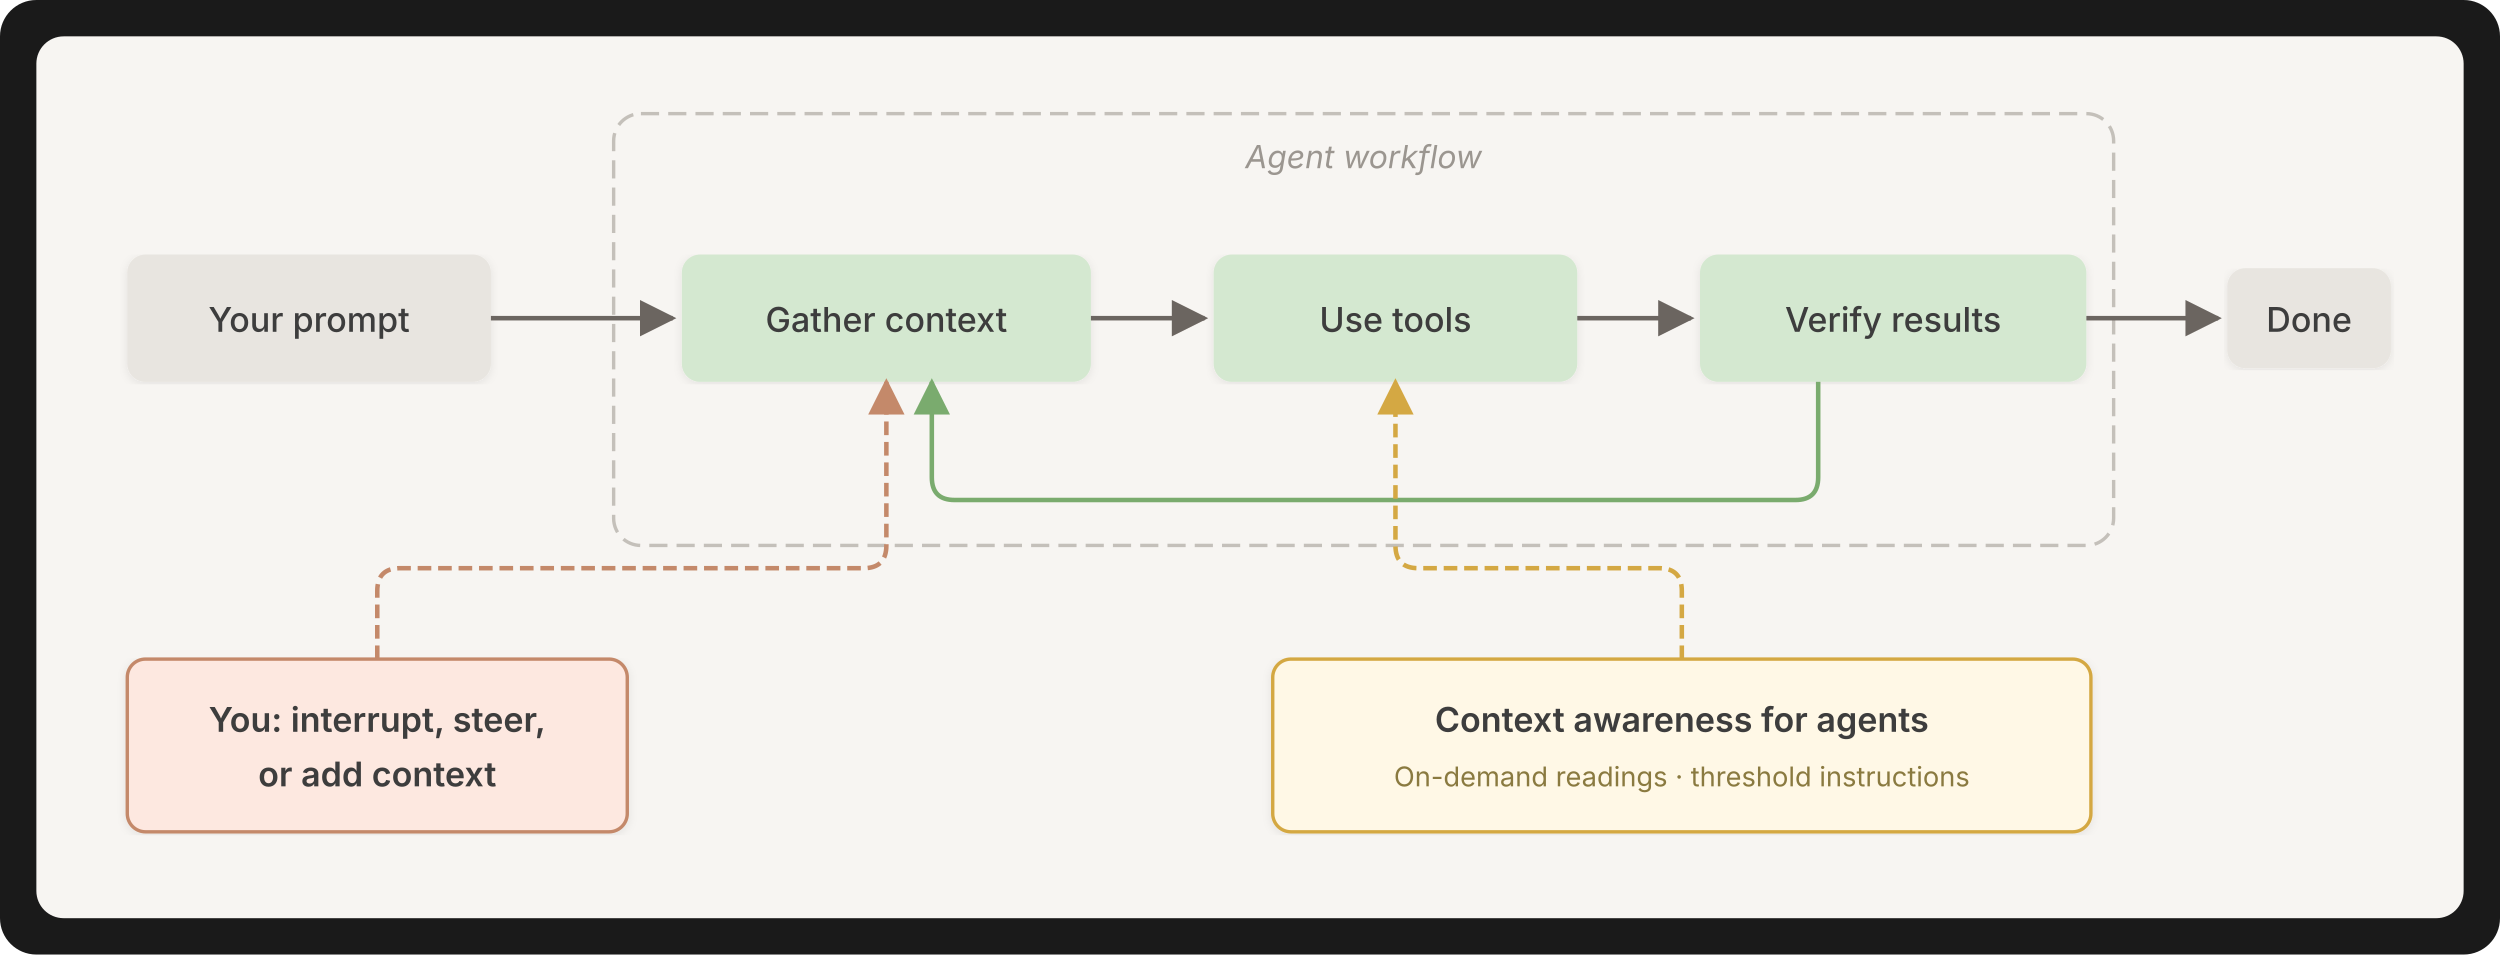
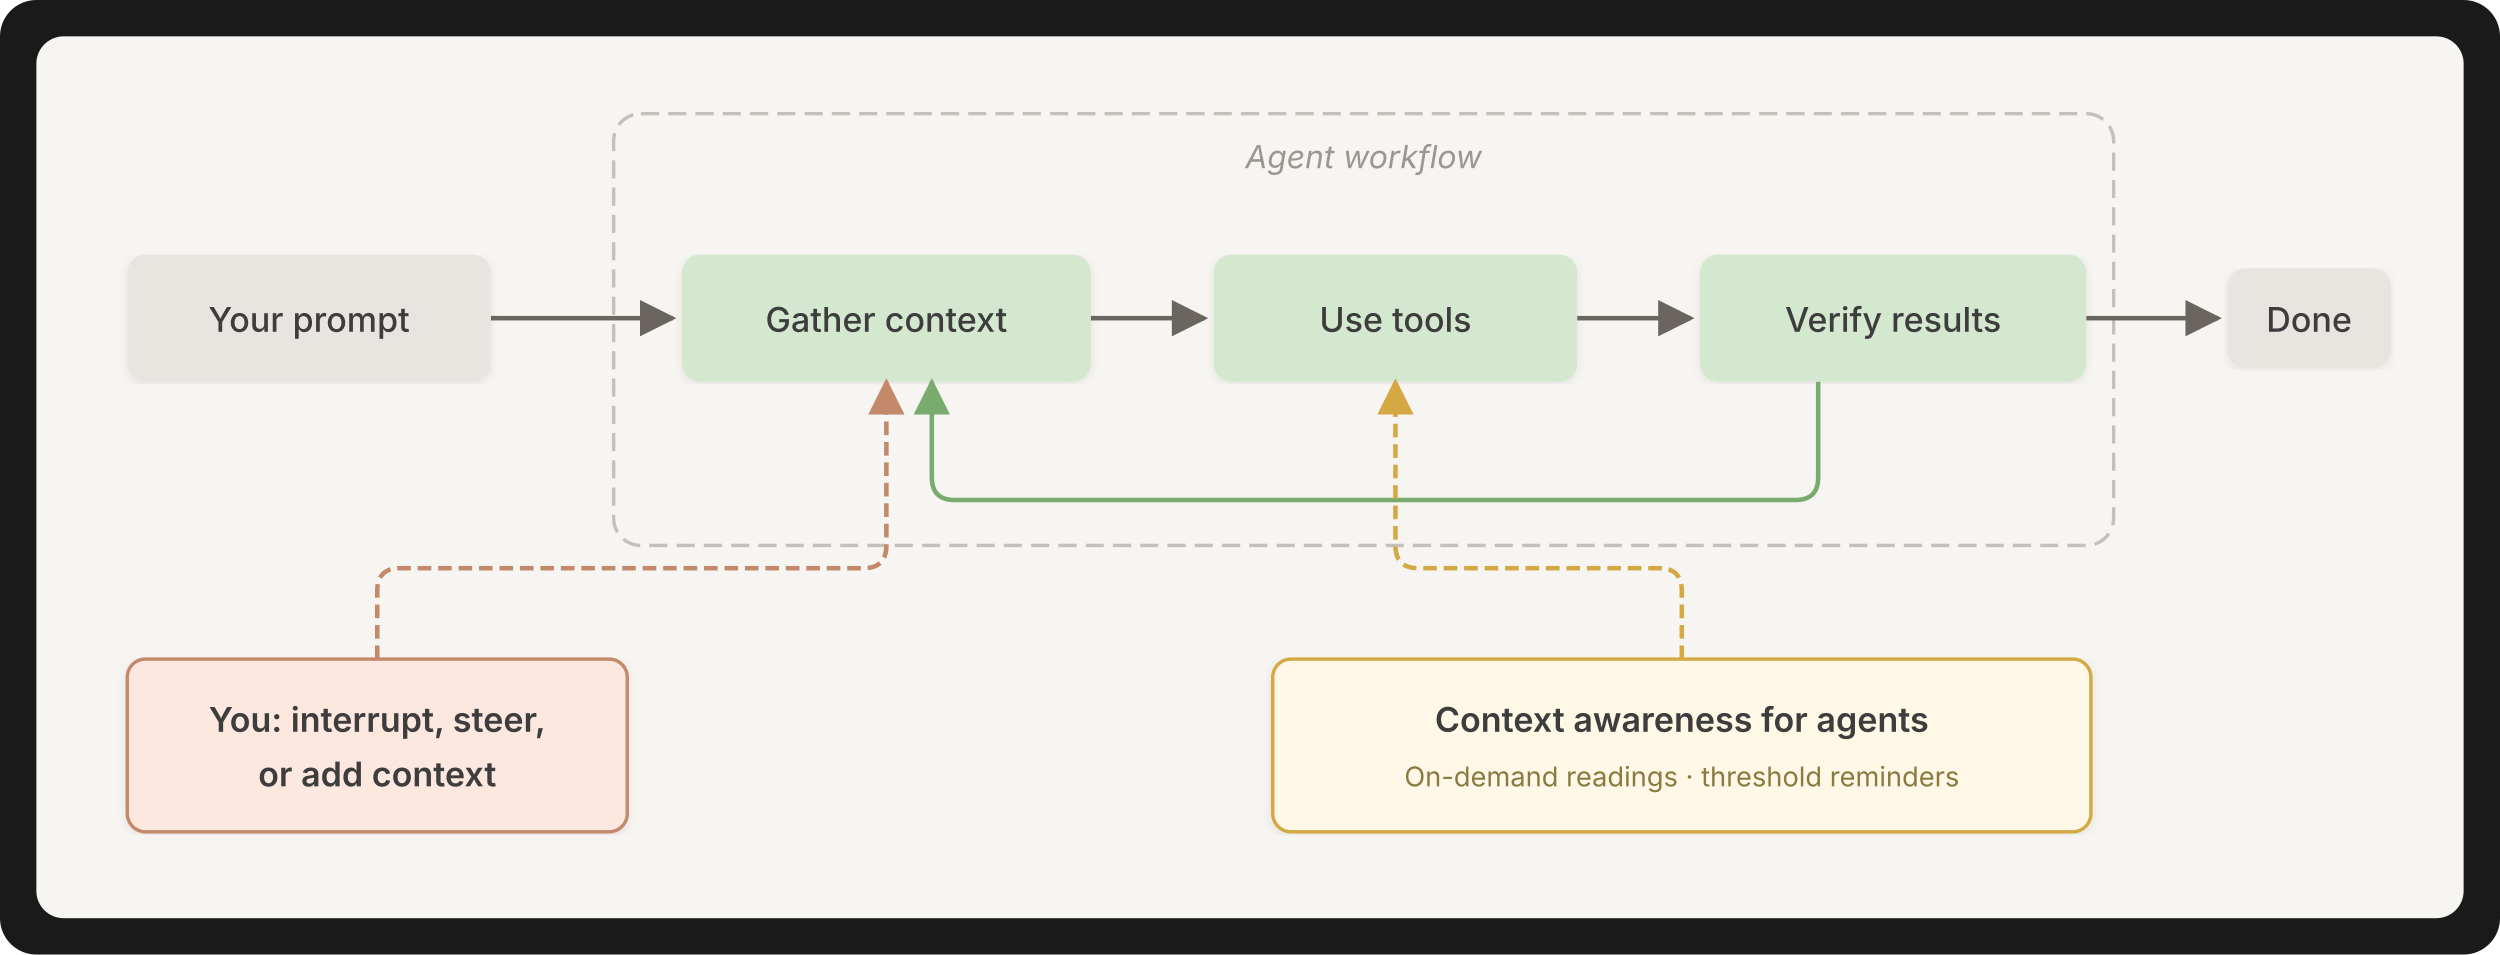
<svg xmlns="http://www.w3.org/2000/svg" width="1100" height="420" fill="none" viewBox="0 0 1100 420" role="img" aria-labelledby="diagram-title diagram-description">
  <defs>
    <marker id="arrowGray" markerHeight="8" markerWidth="8" orient="auto-start-reverse" refX="9" refY="5" viewBox="0 0 10 10">
      <path fill="#6b6560" d="m0 0 10 5-10 5z" />
    </marker>
    <marker id="arrowGreen" markerHeight="8" markerWidth="8" orient="auto-start-reverse" refX="9" refY="5" viewBox="0 0 10 10">
      <path fill="#7aab6e" d="m0 0 10 5-10 5z" />
    </marker>
    <marker id="arrowAmber" markerHeight="8" markerWidth="8" orient="auto-start-reverse" refX="9" refY="5" viewBox="0 0 10 10">
      <path fill="#d4a843" d="m0 0 10 5-10 5z" />
    </marker>
    <marker id="arrowPeach" markerHeight="8" markerWidth="8" orient="auto-start-reverse" refX="9" refY="5" viewBox="0 0 10 10">
      <path fill="#c4896a" d="m0 0 10 5-10 5z" />
    </marker>
    <filter id="shadow" width="104%" height="104%" x="-2%" y="-2%">
      <feDropShadow dx="0" dy="1" flood-opacity=".08" stdDeviation="2" />
    </filter>
  </defs>
  <rect width="1100" height="420" fill="#1a1a1a" rx="16" />
  <rect width="1068" height="388" x="16" y="16" fill="#f7f5f2" rx="12" />
  <rect width="660" height="190" x="270" y="50" stroke="#c4c0ba" stroke-dasharray="8 4" stroke-width="1.5" rx="12" />
  <text x="600" y="74" fill="#9b9690" font-family="-apple-system, BlinkMacSystemFont, 'Segoe UI', sans-serif" font-size="14" font-style="italic" text-anchor="middle">Agent workflow</text>
  <rect width="160" height="56" x="56" y="112" fill="#e8e5e0" filter="url(#shadow)" rx="8" />
  <text x="136" y="146" fill="#3d3d3d" font-family="-apple-system, BlinkMacSystemFont, 'Segoe UI', sans-serif" font-size="15" font-weight="500" text-anchor="middle">Your prompt</text>
  <path stroke="#6b6560" stroke-width="2" marker-end="url(#arrowGray)" d="M216 140h80" />
  <rect width="180" height="56" x="300" y="112" fill="#d4e8d0" filter="url(#shadow)" rx="8" />
  <text x="390" y="146" fill="#3d3d3d" font-family="-apple-system, BlinkMacSystemFont, 'Segoe UI', sans-serif" font-size="15" font-weight="500" text-anchor="middle">Gather context</text>
  <path stroke="#6b6560" stroke-width="2" marker-end="url(#arrowGray)" d="M480 140h50" />
  <rect width="160" height="56" x="534" y="112" fill="#d4e8d0" filter="url(#shadow)" rx="8" />
  <text x="614" y="146" fill="#3d3d3d" font-family="-apple-system, BlinkMacSystemFont, 'Segoe UI', sans-serif" font-size="15" font-weight="500" text-anchor="middle">Use tools</text>
  <path stroke="#6b6560" stroke-width="2" marker-end="url(#arrowGray)" d="M694 140h50" />
  <rect width="170" height="56" x="748" y="112" fill="#d4e8d0" filter="url(#shadow)" rx="8" />
  <text x="833" y="146" fill="#3d3d3d" font-family="-apple-system, BlinkMacSystemFont, 'Segoe UI', sans-serif" font-size="15" font-weight="500" text-anchor="middle">Verify results</text>
  <rect width="72" height="44" x="980" y="118" fill="#e8e5e0" filter="url(#shadow)" rx="8" />
  <text x="1016" y="146" fill="#3d3d3d" font-family="-apple-system, BlinkMacSystemFont, 'Segoe UI', sans-serif" font-size="15" font-weight="500" text-anchor="middle">Done</text>
  <path stroke="#6b6560" stroke-width="2" marker-end="url(#arrowGray)" d="M918 140h58" />
  <path stroke="#7aab6e" stroke-width="2" marker-end="url(#arrowGreen)" d="M800 168v42q0 10-10 10H420q-10 0-10-10v-42" />
  <rect width="220" height="76" x="56" y="290" fill="#fde8e0" stroke="#c4896a" stroke-width="1.5" filter="url(#shadow)" rx="8" />
  <text x="166" y="322" fill="#3d3d3d" font-family="-apple-system, BlinkMacSystemFont, 'Segoe UI', sans-serif" font-size="15" font-weight="600" text-anchor="middle">You: interrupt, steer,</text>
  <text x="166" y="346" fill="#3d3d3d" font-family="-apple-system, BlinkMacSystemFont, 'Segoe UI', sans-serif" font-size="15" font-weight="600" text-anchor="middle">or add context</text>
  <path stroke="#c4896a" stroke-dasharray="6 3" stroke-width="2" marker-end="url(#arrowPeach)" d="M166 290v-30q0-10 10-10h204q10 0 10-10v-72" />
  <rect width="360" height="76" x="560" y="290" fill="#fff8e6" stroke="#d4a843" stroke-width="1.5" filter="url(#shadow)" rx="8" />
  <text x="740" y="322" fill="#3d3d3d" font-family="-apple-system, BlinkMacSystemFont, 'Segoe UI', sans-serif" font-size="15" font-weight="600" text-anchor="middle">Context awareness for agents</text>
-   <text x="740" y="346" fill="#8a7a40" font-family="-apple-system, BlinkMacSystemFont, 'Segoe UI', sans-serif" font-size="12" text-anchor="middle">On-demand readings · threshold instructions</text>
+   <text x="740" y="346" fill="#8a7a40" font-family="-apple-system, BlinkMacSystemFont, 'Segoe UI', sans-serif" font-size="12" text-anchor="middle">On-demand readings · threshold reminders</text>
  <path stroke="#d4a843" stroke-dasharray="6 3" stroke-width="2" marker-end="url(#arrowAmber)" d="M740 290v-30q0-10-10-10H624q-10 0-10-10v-72" />
</svg>
